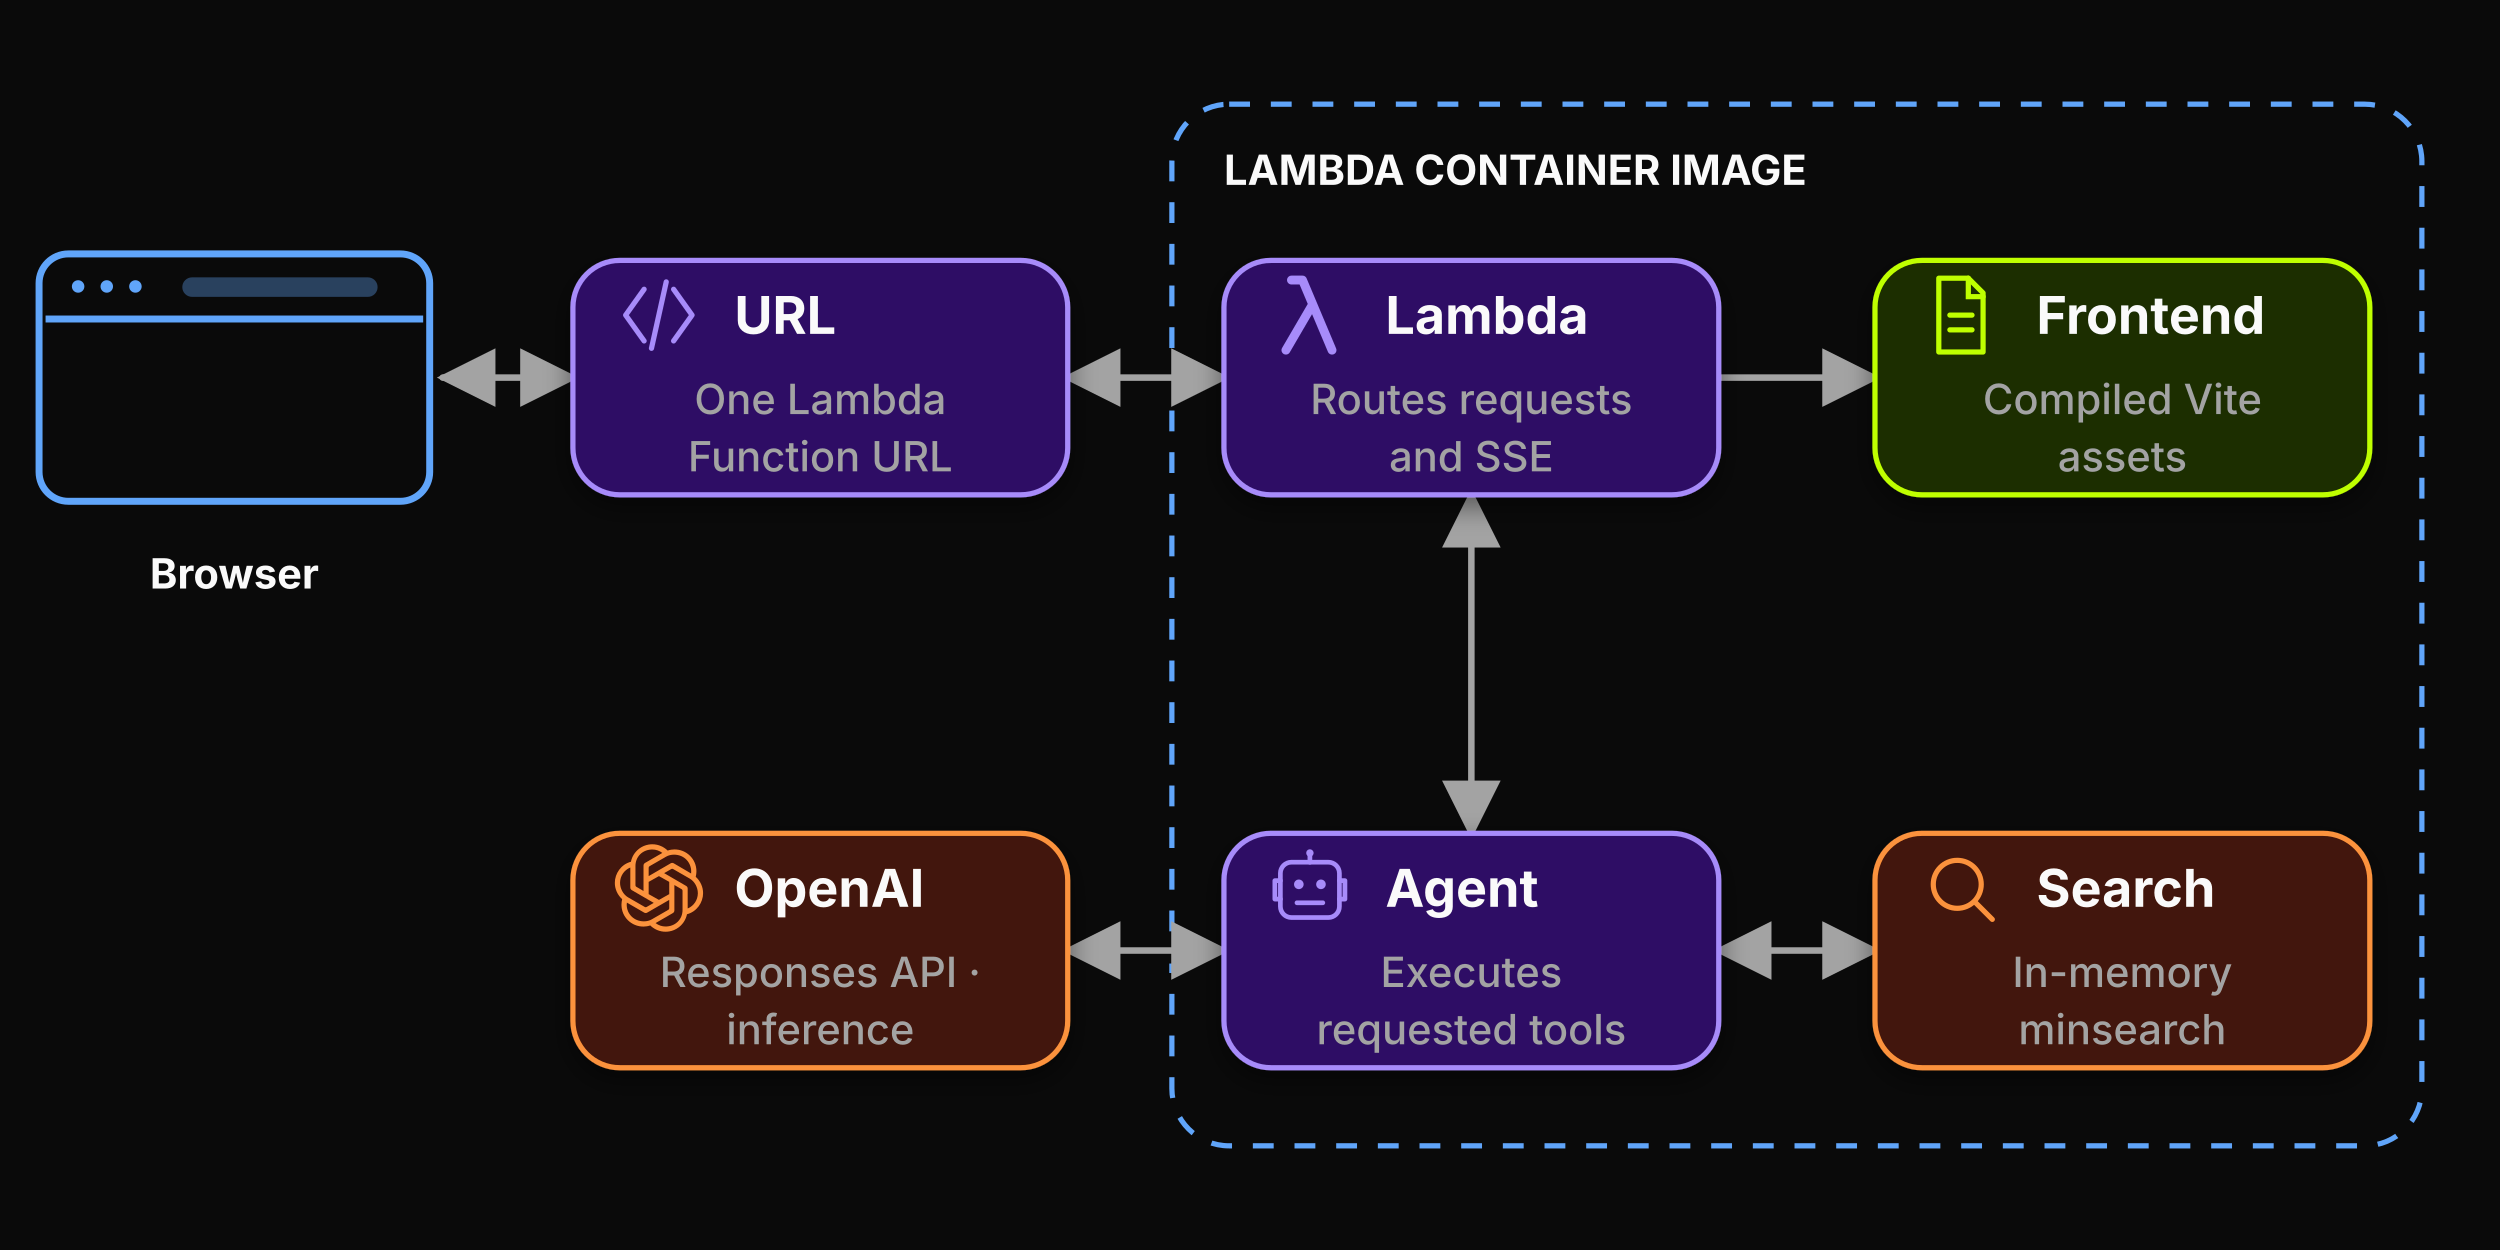
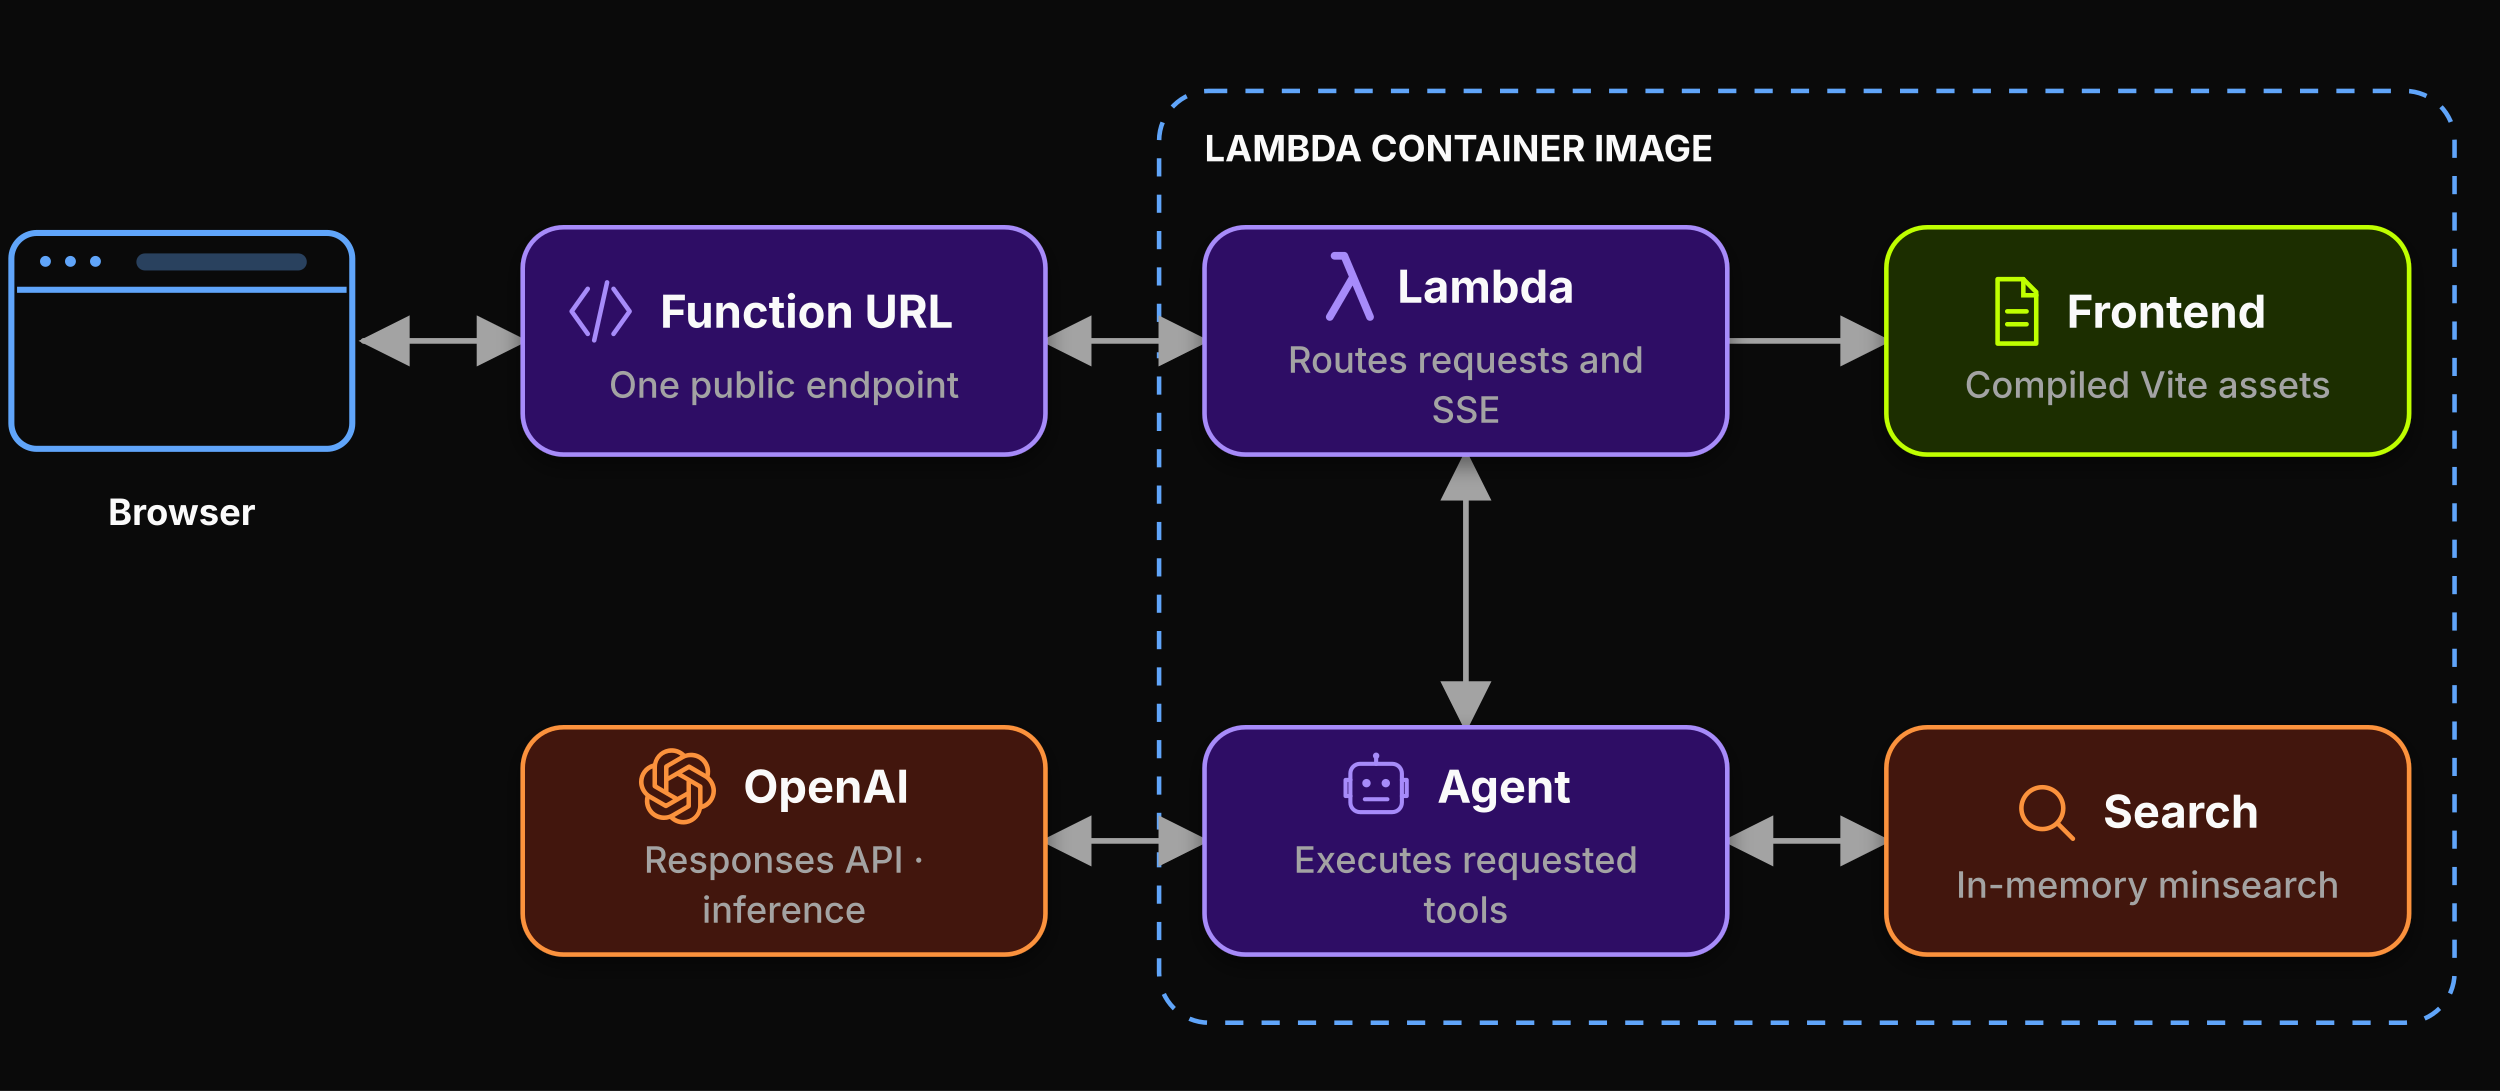
- <svg xmlns="http://www.w3.org/2000/svg" width="960" height="480" viewBox="0 0 960 480" role="img" aria-labelledby="title desc">
+ <svg xmlns="http://www.w3.org/2000/svg" width="1100" height="480" viewBox="0 0 1100 480" role="img" aria-labelledby="title desc">
  <defs>
    <filter id="shadow" x="-20%" y="-20%" width="140%" height="150%">
      <feDropShadow dx="0" dy="4" stdDeviation="5" flood-color="#000000" flood-opacity="0.45" />
    </filter>
    <marker id="arrow-purple" viewBox="0 0 10 10" refX="9" refY="5" markerWidth="9" markerHeight="9" orient="auto">
      <path d="M0 0 10 5 0 10Z" fill="#a78bfa" />
    </marker>
    <marker id="arrow-blue" viewBox="0 0 10 10" refX="9" refY="5" markerWidth="9" markerHeight="9" orient="auto">
      <path d="M0 0 10 5 0 10Z" fill="#60a5fa" />
    </marker>
    <marker id="arrow-amber" viewBox="0 0 10 10" refX="9" refY="5" markerWidth="9" markerHeight="9" orient="auto">
      <path d="M0 0 10 5 0 10Z" fill="#fb923c" />
    </marker>
    <marker id="arrow-green" viewBox="0 0 10 10" refX="9" refY="5" markerWidth="9" markerHeight="9" orient="auto">
      <path d="M0 0 10 5 0 10Z" fill="#bfff00" />
    </marker>
    <marker id="arrow-red" viewBox="0 0 10 10" refX="9" refY="5" markerWidth="9" markerHeight="9" orient="auto">
      <path d="M0 0 10 5 0 10Z" fill="#f87171" />
    </marker>
    <marker id="arrow-gray" viewBox="0 0 10 10" refX="9" refY="5" markerWidth="9" markerHeight="9" orient="auto">
      <path d="M0 0 10 5 0 10Z" fill="#a3a3a3" />
    </marker>
    <marker id="arrow-start-gray" viewBox="0 0 10 10" refX="9" refY="5" markerWidth="9" markerHeight="9" orient="auto-start-reverse">
      <path d="M0 0 10 5 0 10Z" fill="#a3a3a3" />
    </marker>
    <symbol id="icon-api" viewBox="0 0 24 24">
      <path d="m8 5-5 7 5 7M16 5l5 7-5 7M14 3l-4 18" fill="none" stroke="currentColor" stroke-width="2" stroke-linecap="round" stroke-linejoin="round" />
    </symbol>
    <symbol id="icon-browser" viewBox="0 0 32 22">
      <rect x="1" y="1.5" width="30" height="19" rx="2.25" fill="none" stroke="currentColor" stroke-width="2.67" />
      <path d="M1.5 6.5h29" fill="none" stroke="currentColor" stroke-width="2.67" />
      <circle cx="4" cy="4" r=".48" fill="currentColor" />
      <circle cx="6.2" cy="4" r=".48" fill="currentColor" />
      <circle cx="8.4" cy="4" r=".48" fill="currentColor" />
      <rect x="12" y="3.3" width="15" height="1.5" rx=".75" fill="currentColor" opacity=".35" />
    </symbol>
    <symbol id="icon-document" viewBox="0 0 24 24">
      <path d="M6 2h8l4 4v16H6Z" fill="none" stroke="currentColor" stroke-width="2" stroke-linejoin="round" />
      <path d="M14 2v5h4M9 12h6M9 16h6" fill="none" stroke="currentColor" stroke-width="2" stroke-linecap="round" />
    </symbol>
    <symbol id="icon-lambda" viewBox="0 0 24 24">
      <path d="M7 2.5h3L18 21.5M12.5 9.5 5.5 21.5" fill="none" stroke="currentColor" stroke-width="3.4" stroke-linecap="round" stroke-linejoin="round" />
    </symbol>
    <symbol id="icon-openai" viewBox="146 227 268 265">
      <path fill="currentColor" d="M249.176 323.434V298.276c0-2.118.795-3.707 2.649-4.767l50.581-29.128c6.884-3.972 15.094-5.826 23.567-5.826 31.777 0 51.904 24.63 51.904 50.844 0 1.854 0 3.972-.266 6.091l-52.433-30.719c-3.177-1.852-6.356-1.852-9.533 0l-66.469 38.663Zm118.107 97.981v-60.114c0-3.709-1.589-6.356-4.767-8.209l-66.468-38.662 21.715-12.448c1.854-1.057 3.443-1.057 5.295 0l50.581 29.13c14.566 8.474 24.364 26.48 24.364 43.957 0 20.126-11.916 38.664-30.72 46.343v.003Zm-133.73-52.963-21.715-12.71c-1.852-1.058-2.648-2.647-2.648-4.767v-58.257c0-28.335 21.715-49.786 51.111-49.786 11.122 0 21.447 3.709 30.189 10.328l-52.169 30.189c-3.175 1.854-4.766 4.502-4.766 8.21v76.796l-.002-.003Zm46.739 27.01-31.116-17.477v-37.072l31.116-17.477 31.115 17.477v37.072l-31.115 17.477Zm19.994 80.506c-11.123 0-21.449-3.709-30.189-10.328l52.167-30.191c3.177-1.852 4.766-4.5 4.766-8.21v-76.794l21.981 12.71c1.854 1.058 2.649 2.647 2.649 4.767v58.257c0 28.335-21.981 49.786-51.374 49.786v.003Zm-62.761-59.053-50.581-29.13c-14.566-8.475-24.362-26.48-24.362-43.958 0-20.391 12.181-38.663 30.981-46.342v60.376c0 3.71 1.591 6.356 4.767 8.21l66.205 38.396-21.715 12.448c-1.853 1.057-3.443 1.057-5.295 0Zm-2.911 43.428c-29.925 0-51.904-22.51-51.904-50.315 0-2.118.266-4.236.528-6.356l52.167 30.191c3.177 1.852 6.358 1.852 9.533 0l66.469-38.397v25.156c0 2.12-.795 3.709-2.649 4.767l-50.579 29.13c-6.886 3.972-15.096 5.824-23.568 5.824h.004Zm65.672 31.511c32.043 0 58.787-22.772 64.881-52.962 29.658-7.681 48.725-35.486 48.725-63.819 0-18.538-7.944-36.544-22.244-49.521 1.324-5.561 2.118-11.122 2.118-16.682 0-37.867-30.718-66.204-66.204-66.204-7.149 0-14.034 1.057-20.918 3.443-11.919-11.652-28.337-19.067-46.343-19.067-32.043 0-58.788 22.773-64.881 52.962-29.659 7.681-48.726 35.486-48.726 63.82 0 18.538 7.944 36.544 22.244 49.52-1.325 5.562-2.119 11.123-2.119 16.683 0 37.867 30.719 66.204 66.205 66.204 7.148 0 14.034-1.058 20.919-3.443 11.916 11.653 28.335 19.067 46.343 19.067Z" />
    </symbol>
    <symbol id="icon-robot" viewBox="0 0 24 24">
      <path d="M12 5V2.5" fill="none" stroke="currentColor" stroke-width="1.8" stroke-linecap="round" />
      <circle cx="12" cy="2.5" r="1" fill="currentColor" />
      <rect x="4" y="5" width="16" height="15" rx="3" fill="none" stroke="currentColor" stroke-width="1.8" />
      <path d="M4 10H2.5v5H4M20 10h1.5v5H20" fill="none" stroke="currentColor" stroke-width="1.8" stroke-linecap="round" stroke-linejoin="round" />
      <circle cx="9" cy="11" r="1.3" fill="currentColor" />
      <circle cx="15" cy="11" r="1.3" fill="currentColor" />
      <path d="M8.5 16h7" fill="none" stroke="currentColor" stroke-width="1.8" stroke-linecap="round" />
    </symbol>
    <symbol id="icon-search" viewBox="0 0 24 24">
      <circle cx="11" cy="11" r="6.5" fill="none" stroke="currentColor" stroke-width="2" />
      <path d="m16 16 4.5 4.5" fill="none" stroke="currentColor" stroke-width="2" stroke-linecap="round" />
    </symbol>
    <style>
      text { font-family: "Inter", system-ui, -apple-system, BlinkMacSystemFont, "Segoe UI", sans-serif; fill: #fafafa; }
      symbol [stroke] { vector-effect: non-scaling-stroke; }
      .node rect { stroke-width: 2; }
      .node-boundary rect { stroke-width: 2; stroke-dasharray: 8 8; }
      .boundary-title { font-size: 16px; font-weight: 750; text-anchor: start; }
      .node-title { font-weight: 750; text-anchor: middle; }
      .node-title.icon-copy { text-anchor: start; }
      .node-subtitle { font-weight: 500; fill: #a3a3a3; text-anchor: middle; }
      .eyebrow { font-weight: 750; letter-spacing: 1px; fill: #a3a3a3; text-anchor: middle; }
      .mention-icon { font-size: 27px; font-weight: 750; text-anchor: middle; }
      .standalone-mention { font-size: 52px; font-weight: 750; text-anchor: middle; }
      .icon-node-title { font-size: 16px; font-weight: 750; text-anchor: middle; }
      .edge { fill: none; stroke-width: 2.5; stroke-linecap: round; stroke-linejoin: round; }
      .edge-label rect { stroke-width: 2; }
      .edge-label text { font-size: 14px; font-weight: 750; text-anchor: middle; dominant-baseline: central; }
      .divider { stroke: #404040; stroke-width: 2; stroke-dasharray: 6 8; stroke-linecap: round; }
      .center-annotation { fill: #262626; stroke: none; }
      .center-title { font-weight: 800; letter-spacing: 0.08em; fill: #d4d4d4; text-anchor: middle; }
      .center-detail { font-weight: 600; fill: #a3a3a3; text-anchor: middle; }
    </style>
  </defs>
-   <rect width="960" height="480" fill="#0a0a0a" />
-   <g class="node-boundary node-blue" transform="translate(450 40)">
-     <rect width="480" height="400" rx="22" fill="none" stroke="#60a5fa" />
+   <rect width="1100" height="480" fill="#0a0a0a" />
+   <g class="node-boundary node-blue" transform="translate(510 40)">
+     <rect width="570" height="410" rx="22" fill="none" stroke="#60a5fa" />
    <text class="boundary-title" x="20" y="31">LAMBDA CONTAINER IMAGE</text>
  </g>
-   <path class="edge" d="M170 145L220 145" stroke="#a3a3a3" marker-start="url(#arrow-start-gray)" marker-end="url(#arrow-gray)" />
-   <path class="edge-boundary-halo" d="M410 145L470 145" fill="none" stroke="#0a0a0a" stroke-width="10" stroke-linecap="round" stroke-linejoin="round" />
-   <path class="edge" d="M410 145L470 145" stroke="#a3a3a3" marker-start="url(#arrow-start-gray)" marker-end="url(#arrow-gray)" />
-   <path class="edge" d="M660 145L720 145" stroke="#a3a3a3" marker-end="url(#arrow-gray)" />
-   <path class="edge" d="M565 190L565 320" stroke="#a3a3a3" marker-start="url(#arrow-start-gray)" marker-end="url(#arrow-gray)" />
-   <path class="edge" d="M660 365L720 365" stroke="#a3a3a3" marker-start="url(#arrow-start-gray)" marker-end="url(#arrow-gray)" />
-   <path class="edge-boundary-halo" d="M470 365L410 365" fill="none" stroke="#0a0a0a" stroke-width="10" stroke-linecap="round" stroke-linejoin="round" />
-   <path class="edge" d="M470 365L410 365" stroke="#a3a3a3" marker-start="url(#arrow-start-gray)" marker-end="url(#arrow-gray)" />
-   <g class="node-icon-only node-blue" transform="translate(10 89)">
+   <path class="edge" d="M160 150L230 150" stroke="#a3a3a3" marker-start="url(#arrow-start-gray)" marker-end="url(#arrow-gray)" />
+   <path class="edge-boundary-halo" d="M460 150L530 150" fill="none" stroke="#0a0a0a" stroke-width="10" stroke-linecap="round" stroke-linejoin="round" />
+   <path class="edge" d="M460 150L530 150" stroke="#a3a3a3" marker-start="url(#arrow-start-gray)" marker-end="url(#arrow-gray)" />
+   <path class="edge" d="M760 150L830 150" stroke="#a3a3a3" marker-end="url(#arrow-gray)" />
+   <path class="edge" d="M645 200L645 320" stroke="#a3a3a3" marker-start="url(#arrow-start-gray)" marker-end="url(#arrow-gray)" />
+   <path class="edge" d="M760 370L830 370" stroke="#a3a3a3" marker-start="url(#arrow-start-gray)" marker-end="url(#arrow-gray)" />
+   <path class="edge-boundary-halo" d="M530 370L460 370" fill="none" stroke="#0a0a0a" stroke-width="10" stroke-linecap="round" stroke-linejoin="round" />
+   <path class="edge" d="M530 370L460 370" stroke="#a3a3a3" marker-start="url(#arrow-start-gray)" marker-end="url(#arrow-gray)" />
+   <g class="node-icon-only node-blue" transform="translate(0 94)">
    <use href="#icon-browser" x="0" y="0" width="160" height="112" color="#60a5fa" />
    <text class="icon-node-title" x="80" y="137">Browser</text>
  </g>
-   <g class="node node-purple" transform="translate(220 100)" filter="url(#shadow)">
-     <rect width="190" height="90" rx="18" fill="#2e1065" stroke="#a78bfa" />
-     <use href="#icon-api" x="16" y="4" width="34" height="34" color="#a78bfa" />
-     <text class="node-title icon-copy" x="62" y="28.2" font-size="20">URL</text>
-     <text class="node-subtitle" x="95" y="59" font-size="16">One Lambda</text>
-     <text class="node-subtitle" x="95" y="81" font-size="16">Function URL</text>
+   <g class="node node-purple" transform="translate(230 100)" filter="url(#shadow)">
+     <rect width="230" height="100" rx="18" fill="#2e1065" stroke="#a78bfa" />
+     <use href="#icon-api" x="17.28" y="20" width="34" height="34" color="#a78bfa" />
+     <text class="node-title icon-copy" x="60.46" y="44.2" font-size="20">Function URL</text>
+     <text class="node-subtitle" x="115" y="75" font-size="16">One public endpoint</text>
  </g>
-   <g class="node node-purple" transform="translate(470 100)" filter="url(#shadow)">
-     <rect width="190" height="90" rx="18" fill="#2e1065" stroke="#a78bfa" />
-     <use href="#icon-lambda" x="16" y="4" width="34" height="34" color="#a78bfa" />
-     <text class="node-title icon-copy" x="62" y="28.2" font-size="20">Lambda</text>
-     <text class="node-subtitle" x="95" y="59" font-size="16">Routes requests</text>
-     <text class="node-subtitle" x="95" y="81" font-size="16">and SSE</text>
+   <g class="node node-purple" transform="translate(530 100)" filter="url(#shadow)">
+     <rect width="230" height="100" rx="18" fill="#2e1065" stroke="#a78bfa" />
+     <use href="#icon-lambda" x="47.31" y="9" width="34" height="34" color="#a78bfa" />
+     <text class="node-title icon-copy" x="84.81" y="33.2" font-size="20">Lambda</text>
+     <text class="node-subtitle" x="115" y="64" font-size="16">Routes requests and</text>
+     <text class="node-subtitle" x="115" y="86" font-size="16">SSE</text>
  </g>
-   <g class="node node-green" transform="translate(720 100)" filter="url(#shadow)">
-     <rect width="190" height="90" rx="18" fill="#1a2e05" stroke="#bfff00" />
-     <use href="#icon-document" x="16" y="4" width="34" height="34" color="#bfff00" />
-     <text class="node-title icon-copy" x="62" y="28.2" font-size="20">Frontend</text>
-     <text class="node-subtitle" x="95" y="59" font-size="16">Compiled Vite</text>
-     <text class="node-subtitle" x="95" y="81" font-size="16">assets</text>
+   <g class="node node-green" transform="translate(830 100)" filter="url(#shadow)">
+     <rect width="230" height="100" rx="18" fill="#1a2e05" stroke="#bfff00" />
+     <use href="#icon-document" x="40.44" y="20" width="34" height="34" color="#bfff00" />
+     <text class="node-title icon-copy" x="79.36" y="44.2" font-size="20">Frontend</text>
+     <text class="node-subtitle" x="115" y="75" font-size="16">Compiled Vite assets</text>
  </g>
-   <g class="node node-amber" transform="translate(220 320)" filter="url(#shadow)">
-     <rect width="190" height="90" rx="18" fill="#431407" stroke="#fb923c" />
-     <use href="#icon-openai" x="16" y="4" width="34" height="34" color="#fb923c" />
-     <text class="node-title icon-copy" x="62" y="28.2" font-size="20">OpenAI</text>
-     <text class="node-subtitle" x="95" y="59" font-size="16">Responses API ·</text>
-     <text class="node-subtitle" x="95" y="81" font-size="16">inference</text>
+   <g class="node node-amber" transform="translate(230 320)" filter="url(#shadow)">
+     <rect width="230" height="100" rx="18" fill="#431407" stroke="#fb923c" />
+     <use href="#icon-openai" x="51.06" y="9" width="34" height="34" color="#fb923c" />
+     <text class="node-title icon-copy" x="97.06" y="33.2" font-size="20">OpenAI</text>
+     <text class="node-subtitle" x="115" y="64" font-size="16">Responses API ·</text>
+     <text class="node-subtitle" x="115" y="86" font-size="16">inference</text>
  </g>
-   <g class="node node-purple" transform="translate(470 320)" filter="url(#shadow)">
-     <rect width="190" height="90" rx="18" fill="#2e1065" stroke="#a78bfa" />
-     <use href="#icon-robot" x="16" y="4" width="34" height="34" color="#a78bfa" />
-     <text class="node-title icon-copy" x="62" y="28.2" font-size="20">Agent</text>
-     <text class="node-subtitle" x="95" y="59" font-size="16">Executes</text>
-     <text class="node-subtitle" x="95" y="81" font-size="16">requested tools</text>
+   <g class="node node-purple" transform="translate(530 320)" filter="url(#shadow)">
+     <rect width="230" height="100" rx="18" fill="#2e1065" stroke="#a78bfa" />
+     <use href="#icon-robot" x="58.5" y="9" width="34" height="34" color="#a78bfa" />
+     <text class="node-title icon-copy" x="102.39" y="33.2" font-size="20">Agent</text>
+     <text class="node-subtitle" x="115" y="64" font-size="16">Executes requested</text>
+     <text class="node-subtitle" x="115" y="86" font-size="16">tools</text>
  </g>
-   <g class="node node-amber" transform="translate(720 320)" filter="url(#shadow)">
-     <rect width="190" height="90" rx="18" fill="#431407" stroke="#fb923c" />
-     <use href="#icon-search" x="16" y="4" width="34" height="34" color="#fb923c" />
-     <text class="node-title icon-copy" x="62" y="28.2" font-size="20">Search</text>
-     <text class="node-subtitle" x="95" y="59" font-size="16">In-memory</text>
-     <text class="node-subtitle" x="95" y="81" font-size="16">minsearch</text>
+   <g class="node node-amber" transform="translate(830 320)" filter="url(#shadow)">
+     <rect width="230" height="100" rx="18" fill="#431407" stroke="#fb923c" />
+     <use href="#icon-search" x="53.04" y="20" width="34" height="34" color="#fb923c" />
+     <text class="node-title icon-copy" x="95.36" y="44.2" font-size="20">Search</text>
+     <text class="node-subtitle" x="115" y="75" font-size="16">In-memory minsearch</text>
  </g>
</svg>
